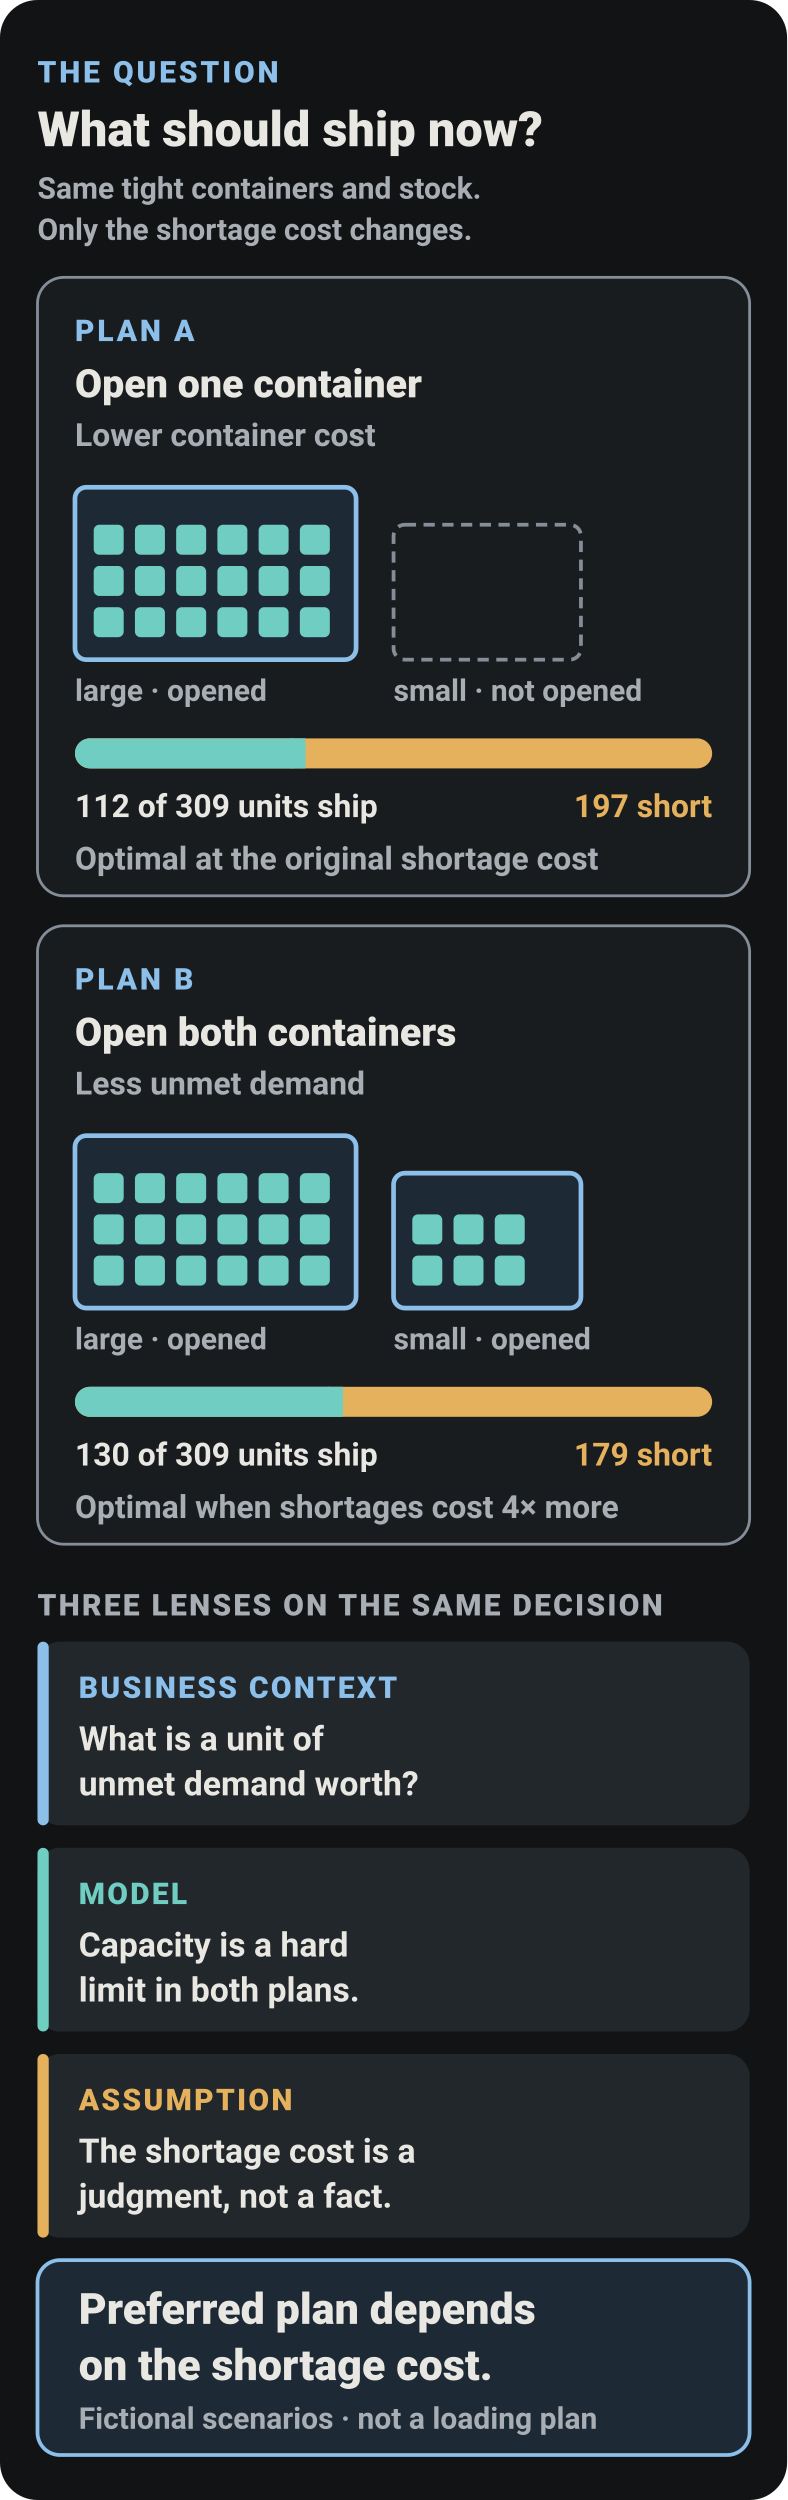
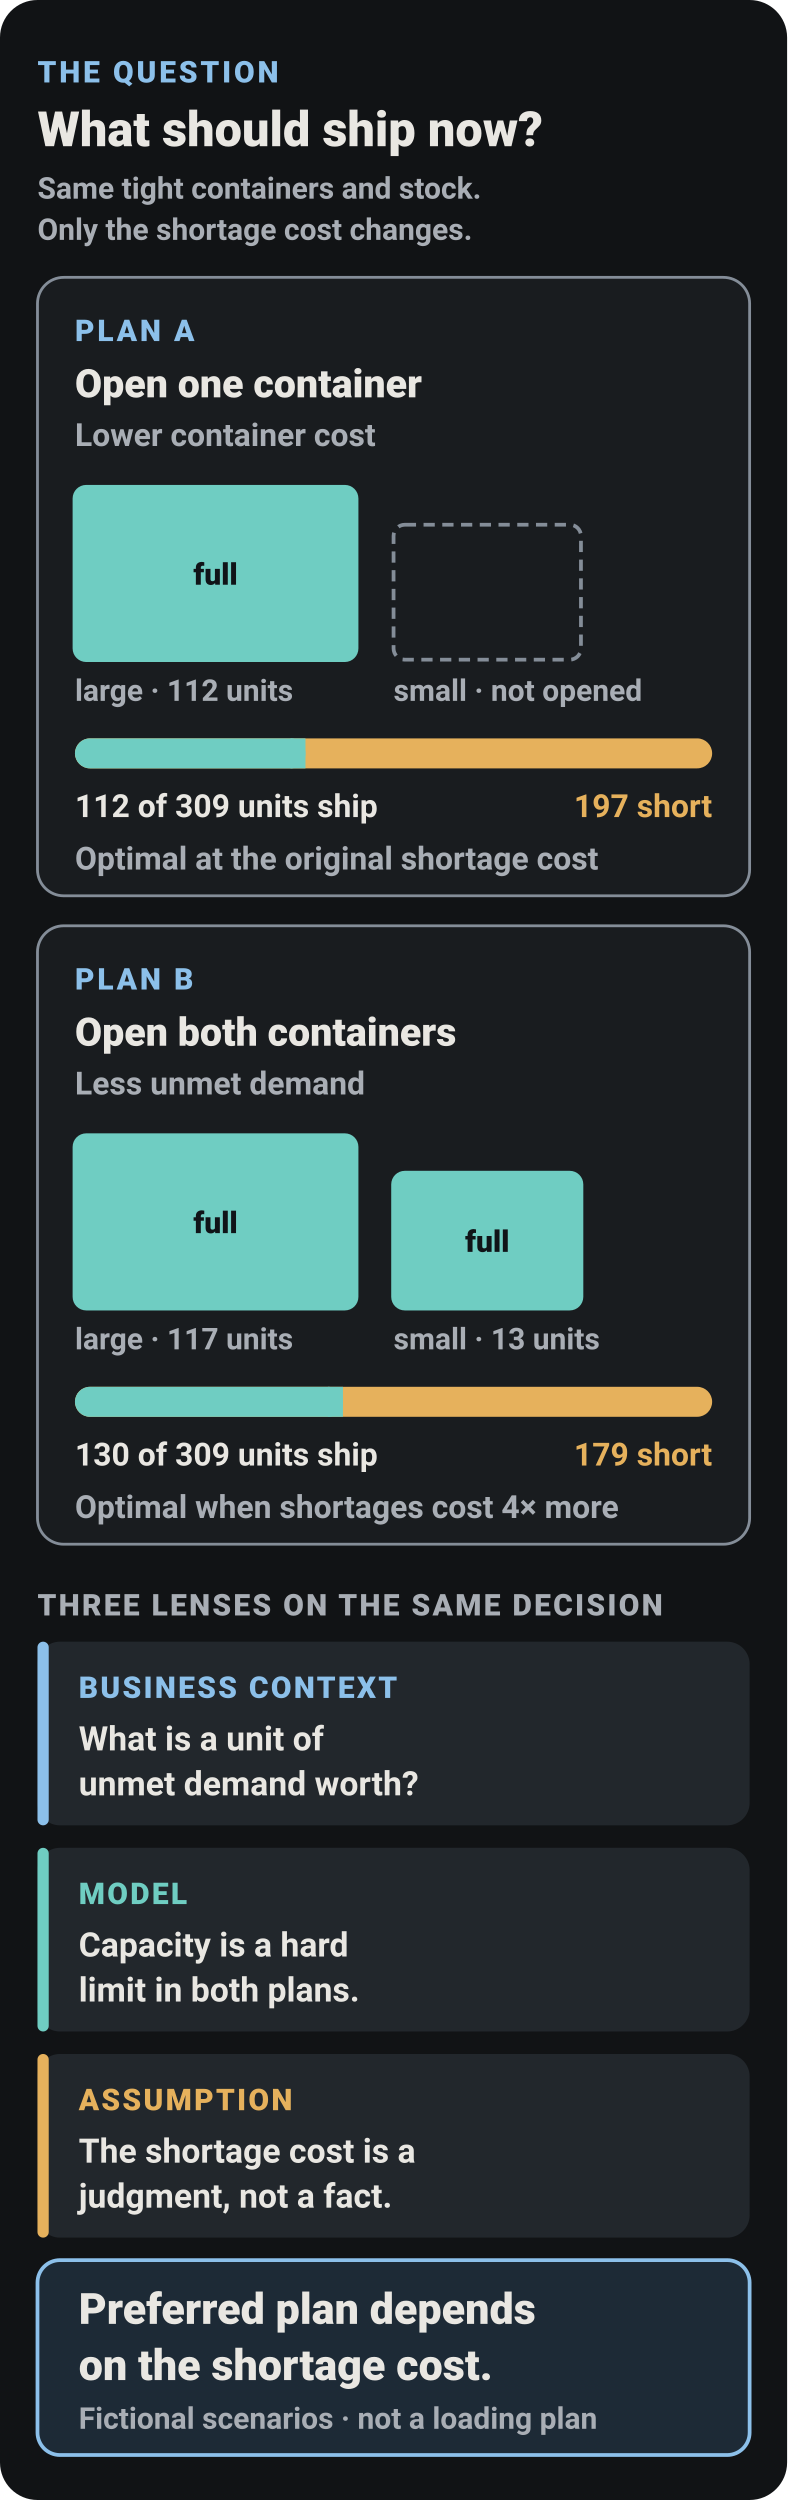
<svg xmlns="http://www.w3.org/2000/svg" viewBox="0 0 420 1334" width="420" height="1334" role="img" aria-labelledby="t">
  <defs>
    <marker id="ah" viewBox="0 0 10 10" refX="9" refY="5" markerWidth="7" markerHeight="7" orient="auto-start-reverse">
      <path d="M0 0L10 5L0 10z" fill="#848D98" />
    </marker>
    <marker id="aw" viewBox="0 0 10 10" refX="9" refY="5" markerWidth="7" markerHeight="7" orient="auto-start-reverse">
      <path d="M0 0L10 5L0 10z" fill="#E6B15C" />
    </marker>
  </defs>
  <rect width="420" height="1334" rx="20" fill="#111315" />
  <g font-family="system-ui,-apple-system,'Segoe UI',Roboto,Helvetica,Arial,sans-serif">
    <text x="20" y="44" font-size="16" fill="#8CC0EA" font-weight="800" letter-spacing="1.5">THE QUESTION</text>
    <text x="20" y="78" font-size="26" fill="#E9E7E2" font-weight="800">What should ship now?</text>
    <text x="20" y="106" font-size="16" fill="#A9AEB5" font-weight="600">Same tight containers and stock.</text>
    <text x="20" y="128" font-size="16" fill="#A9AEB5" font-weight="600">Only the shortage cost changes.</text>
    <rect x="20" y="148" width="380" height="330" rx="14" fill="#191C1F" stroke="#848D98" stroke-width="1.5" />
    <text x="40" y="182" font-size="16" fill="#8CC0EA" font-weight="800" letter-spacing="1.5">PLAN A</text>
    <text x="40" y="212" font-size="21" fill="#E9E7E2" font-weight="800" data-box="20,148,380,330">Open one container</text>
    <text x="40" y="238" font-size="17" fill="#A9AEB5" font-weight="600" data-box="20,148,380,330">Lower container cost</text>
-     <rect x="40" y="260" width="150" height="92" rx="6" fill="#1D2A36" stroke="#8CC0EA" stroke-width="2.5" />
-     <rect x="50" y="324" width="16" height="16" rx="3" fill="#6FCDC2" />
-     <rect x="72" y="324" width="16" height="16" rx="3" fill="#6FCDC2" />
-     <rect x="94" y="324" width="16" height="16" rx="3" fill="#6FCDC2" />
-     <rect x="116" y="324" width="16" height="16" rx="3" fill="#6FCDC2" />
-     <rect x="138" y="324" width="16" height="16" rx="3" fill="#6FCDC2" />
-     <rect x="160" y="324" width="16" height="16" rx="3" fill="#6FCDC2" />
-     <rect x="50" y="302" width="16" height="16" rx="3" fill="#6FCDC2" />
-     <rect x="72" y="302" width="16" height="16" rx="3" fill="#6FCDC2" />
-     <rect x="94" y="302" width="16" height="16" rx="3" fill="#6FCDC2" />
-     <rect x="116" y="302" width="16" height="16" rx="3" fill="#6FCDC2" />
-     <rect x="138" y="302" width="16" height="16" rx="3" fill="#6FCDC2" />
-     <rect x="160" y="302" width="16" height="16" rx="3" fill="#6FCDC2" />
-     <rect x="50" y="280" width="16" height="16" rx="3" fill="#6FCDC2" />
-     <rect x="72" y="280" width="16" height="16" rx="3" fill="#6FCDC2" />
-     <rect x="94" y="280" width="16" height="16" rx="3" fill="#6FCDC2" />
-     <rect x="116" y="280" width="16" height="16" rx="3" fill="#6FCDC2" />
-     <rect x="138" y="280" width="16" height="16" rx="3" fill="#6FCDC2" />
-     <rect x="160" y="280" width="16" height="16" rx="3" fill="#6FCDC2" />
-     <text x="40" y="374" font-size="16" fill="#A9AEB5" font-weight="600">large · opened</text>
+     <rect x="40" y="260" width="150" height="92" rx="6" fill="#6FCDC2" stroke="#6FCDC2" stroke-width="2.5" />
+     <text x="115" y="312" font-size="16" fill="#101418" font-weight="800" text-anchor="middle">full</text>
+     <text x="40" y="374" font-size="16" fill="#A9AEB5" font-weight="600">large · 112 units</text>
    <rect x="210" y="280" width="100" height="72" rx="6" fill="none" stroke="#848D98" stroke-width="2" stroke-dasharray="6 4" />
    <text x="210" y="374" font-size="16" fill="#A9AEB5" font-weight="600">small · not opened</text>
    <rect x="40" y="394" width="340" height="16" rx="8" fill="#E6B15C" />
    <rect x="40" y="394" width="123" height="16" rx="8" fill="#6FCDC2" />
    <rect x="155" y="394" width="8" height="16" fill="#6FCDC2" />
    <text x="40" y="436" font-size="17" fill="#E9E7E2" font-weight="700">112 of 309 units ship</text>
    <text x="380" y="436" font-size="17" fill="#E6B15C" font-weight="700" text-anchor="end">197 short</text>
    <text x="40" y="464" font-size="17" fill="#A9AEB5" font-weight="600" data-box="20,148,380,330">Optimal at the original shortage cost</text>
    <rect x="20" y="494" width="380" height="330" rx="14" fill="#191C1F" stroke="#848D98" stroke-width="1.5" />
    <text x="40" y="528" font-size="16" fill="#8CC0EA" font-weight="800" letter-spacing="1.5">PLAN B</text>
    <text x="40" y="558" font-size="21" fill="#E9E7E2" font-weight="800" data-box="20,494,380,330">Open both containers</text>
    <text x="40" y="584" font-size="17" fill="#A9AEB5" font-weight="600" data-box="20,494,380,330">Less unmet demand</text>
-     <rect x="40" y="606" width="150" height="92" rx="6" fill="#1D2A36" stroke="#8CC0EA" stroke-width="2.5" />
-     <rect x="50" y="670" width="16" height="16" rx="3" fill="#6FCDC2" />
-     <rect x="72" y="670" width="16" height="16" rx="3" fill="#6FCDC2" />
-     <rect x="94" y="670" width="16" height="16" rx="3" fill="#6FCDC2" />
-     <rect x="116" y="670" width="16" height="16" rx="3" fill="#6FCDC2" />
-     <rect x="138" y="670" width="16" height="16" rx="3" fill="#6FCDC2" />
-     <rect x="160" y="670" width="16" height="16" rx="3" fill="#6FCDC2" />
-     <rect x="50" y="648" width="16" height="16" rx="3" fill="#6FCDC2" />
-     <rect x="72" y="648" width="16" height="16" rx="3" fill="#6FCDC2" />
-     <rect x="94" y="648" width="16" height="16" rx="3" fill="#6FCDC2" />
-     <rect x="116" y="648" width="16" height="16" rx="3" fill="#6FCDC2" />
-     <rect x="138" y="648" width="16" height="16" rx="3" fill="#6FCDC2" />
-     <rect x="160" y="648" width="16" height="16" rx="3" fill="#6FCDC2" />
-     <rect x="50" y="626" width="16" height="16" rx="3" fill="#6FCDC2" />
-     <rect x="72" y="626" width="16" height="16" rx="3" fill="#6FCDC2" />
-     <rect x="94" y="626" width="16" height="16" rx="3" fill="#6FCDC2" />
-     <rect x="116" y="626" width="16" height="16" rx="3" fill="#6FCDC2" />
-     <rect x="138" y="626" width="16" height="16" rx="3" fill="#6FCDC2" />
-     <rect x="160" y="626" width="16" height="16" rx="3" fill="#6FCDC2" />
-     <text x="40" y="720" font-size="16" fill="#A9AEB5" font-weight="600">large · opened</text>
-     <rect x="210" y="626" width="100" height="72" rx="6" fill="#1D2A36" stroke="#8CC0EA" stroke-width="2.5" />
-     <rect x="220" y="670" width="16" height="16" rx="3" fill="#6FCDC2" />
-     <rect x="242" y="670" width="16" height="16" rx="3" fill="#6FCDC2" />
-     <rect x="264" y="670" width="16" height="16" rx="3" fill="#6FCDC2" />
-     <rect x="220" y="648" width="16" height="16" rx="3" fill="#6FCDC2" />
-     <rect x="242" y="648" width="16" height="16" rx="3" fill="#6FCDC2" />
-     <rect x="264" y="648" width="16" height="16" rx="3" fill="#6FCDC2" />
-     <text x="210" y="720" font-size="16" fill="#A9AEB5" font-weight="600">small · opened</text>
+     <rect x="40" y="606" width="150" height="92" rx="6" fill="#6FCDC2" stroke="#6FCDC2" stroke-width="2.5" />
+     <text x="115" y="658" font-size="16" fill="#101418" font-weight="800" text-anchor="middle">full</text>
+     <text x="40" y="720" font-size="16" fill="#A9AEB5" font-weight="600">large · 117 units</text>
+     <rect x="210" y="626" width="100" height="72" rx="6" fill="#6FCDC2" stroke="#6FCDC2" stroke-width="2.5" />
+     <text x="260" y="668" font-size="16" fill="#101418" font-weight="800" text-anchor="middle">full</text>
+     <text x="210" y="720" font-size="16" fill="#A9AEB5" font-weight="600">small · 13 units</text>
    <rect x="40" y="740" width="340" height="16" rx="8" fill="#E6B15C" />
    <rect x="40" y="740" width="143" height="16" rx="8" fill="#6FCDC2" />
    <rect x="175" y="740" width="8" height="16" fill="#6FCDC2" />
    <text x="40" y="782" font-size="17" fill="#E9E7E2" font-weight="700">130 of 309 units ship</text>
    <text x="380" y="782" font-size="17" fill="#E6B15C" font-weight="700" text-anchor="end">179 short</text>
    <text x="40" y="810" font-size="17" fill="#A9AEB5" font-weight="600" data-box="20,494,380,330">Optimal when shortages cost 4× more</text>
    <text x="20" y="862" font-size="16" fill="#A9AEB5" font-weight="800" letter-spacing="1.2">THREE LENSES ON THE SAME DECISION</text>
    <rect x="20" y="876" width="380" height="98" rx="12" fill="#22272C" />
    <rect x="20" y="876" width="6" height="98" rx="3" fill="#8CC0EA" />
    <text x="42" y="906" font-size="16" fill="#8CC0EA" font-weight="800" letter-spacing="1.2" data-box="20,876,380,98">BUSINESS CONTEXT</text>
    <text x="42" y="934" font-size="18" fill="#E9E7E2" font-weight="600" data-box="20,876,380,98">What is a unit of</text>
    <text x="42" y="958" font-size="18" fill="#E9E7E2" font-weight="600" data-box="20,876,380,98">unmet demand worth?</text>
    <rect x="20" y="986" width="380" height="98" rx="12" fill="#22272C" />
    <rect x="20" y="986" width="6" height="98" rx="3" fill="#6FCDC2" />
    <text x="42" y="1016" font-size="16" fill="#6FCDC2" font-weight="800" letter-spacing="1.2" data-box="20,986,380,98">MODEL</text>
    <text x="42" y="1044" font-size="18" fill="#E9E7E2" font-weight="600" data-box="20,986,380,98">Capacity is a hard</text>
    <text x="42" y="1068" font-size="18" fill="#E9E7E2" font-weight="600" data-box="20,986,380,98">limit in both plans.</text>
    <rect x="20" y="1096" width="380" height="98" rx="12" fill="#22272C" />
    <rect x="20" y="1096" width="6" height="98" rx="3" fill="#E6B15C" />
    <text x="42" y="1126" font-size="16" fill="#E6B15C" font-weight="800" letter-spacing="1.2" data-box="20,1096,380,98">ASSUMPTION</text>
    <text x="42" y="1154" font-size="18" fill="#E9E7E2" font-weight="600" data-box="20,1096,380,98">The shortage cost is a</text>
    <text x="42" y="1178" font-size="18" fill="#E9E7E2" font-weight="600" data-box="20,1096,380,98">judgment, not a fact.</text>
    <rect x="20" y="1206" width="380" height="104" rx="12" fill="#1D2A36" stroke="#8CC0EA" stroke-width="2" />
    <text x="42" y="1240" font-size="23" fill="#E9E7E2" font-weight="800" data-box="20,1206,380,104">Preferred plan depends</text>
    <text x="42" y="1270" font-size="23" fill="#E9E7E2" font-weight="800" data-box="20,1206,380,104">on the shortage cost.</text>
    <text x="42" y="1296" font-size="16" fill="#A9AEB5" font-weight="600" data-box="20,1206,380,104">Fictional scenarios · not a loading plan</text>
  </g>
</svg>
